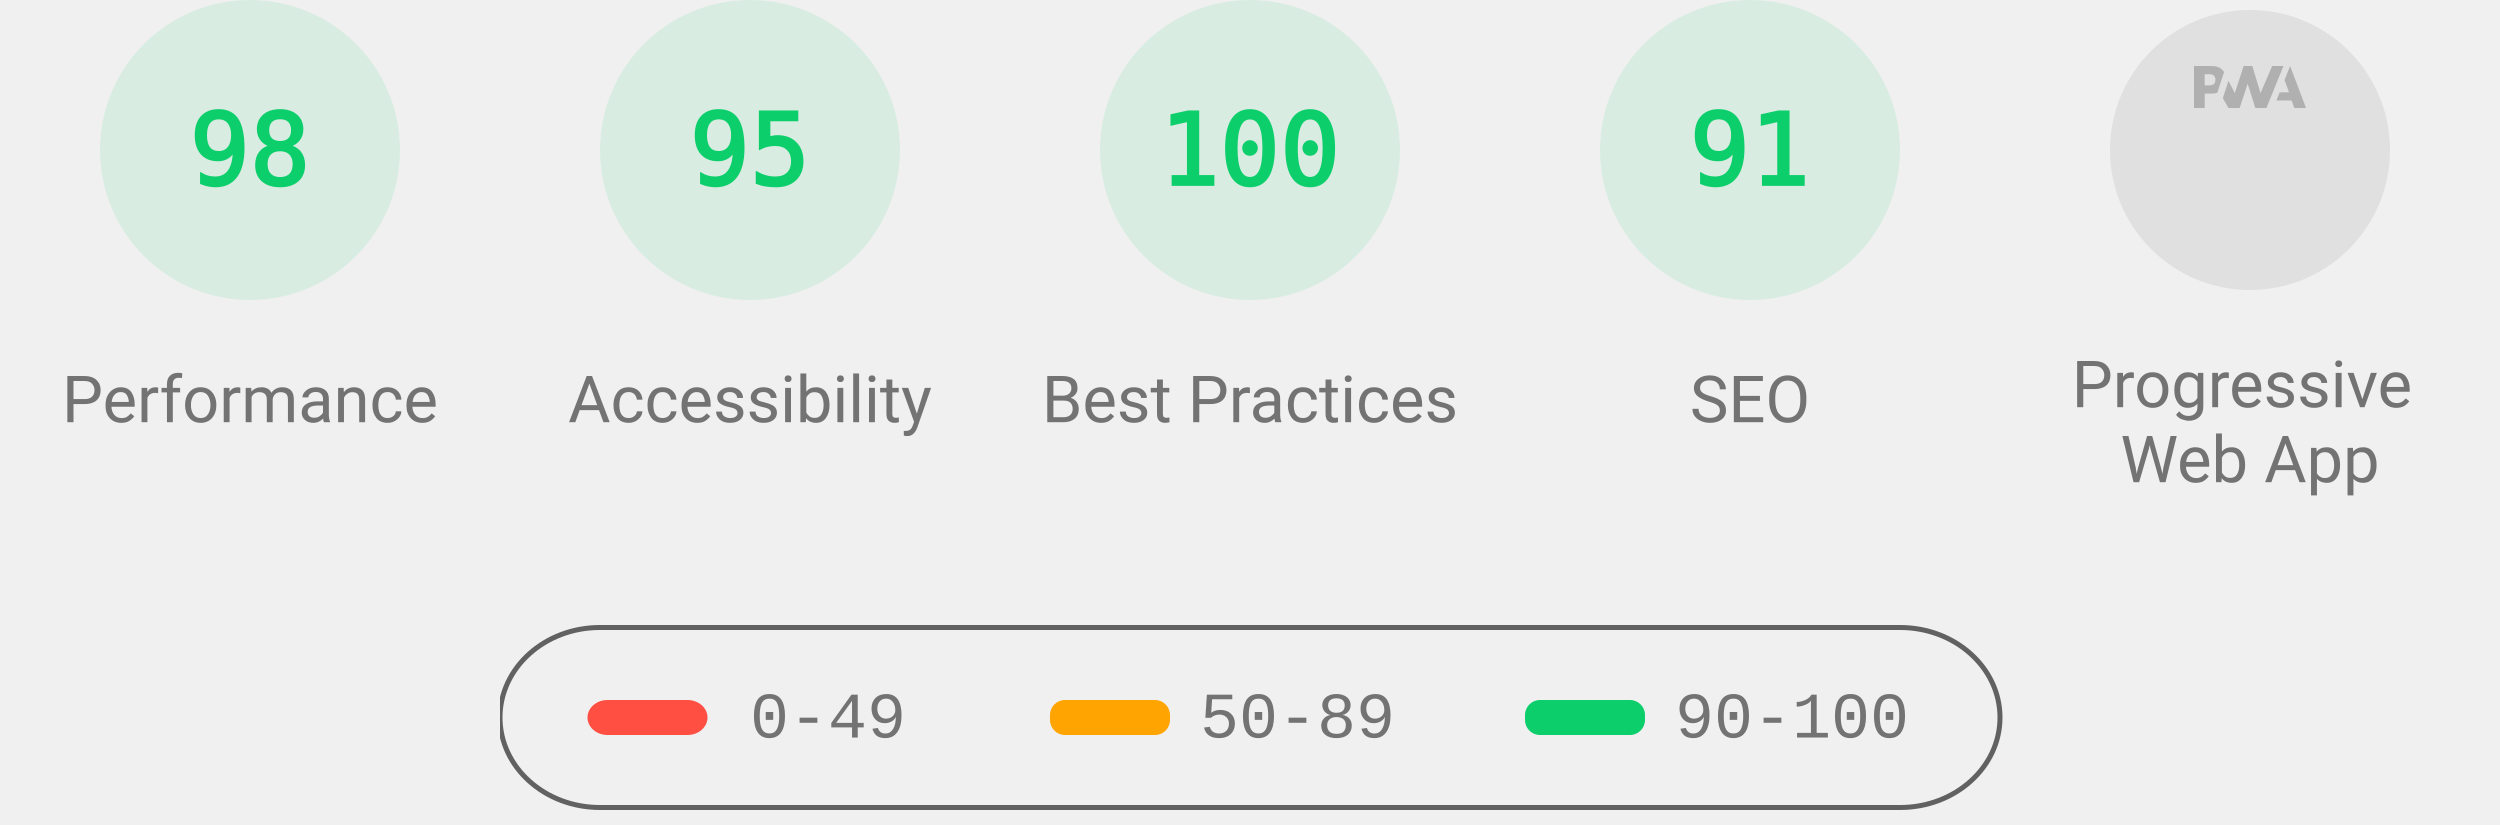
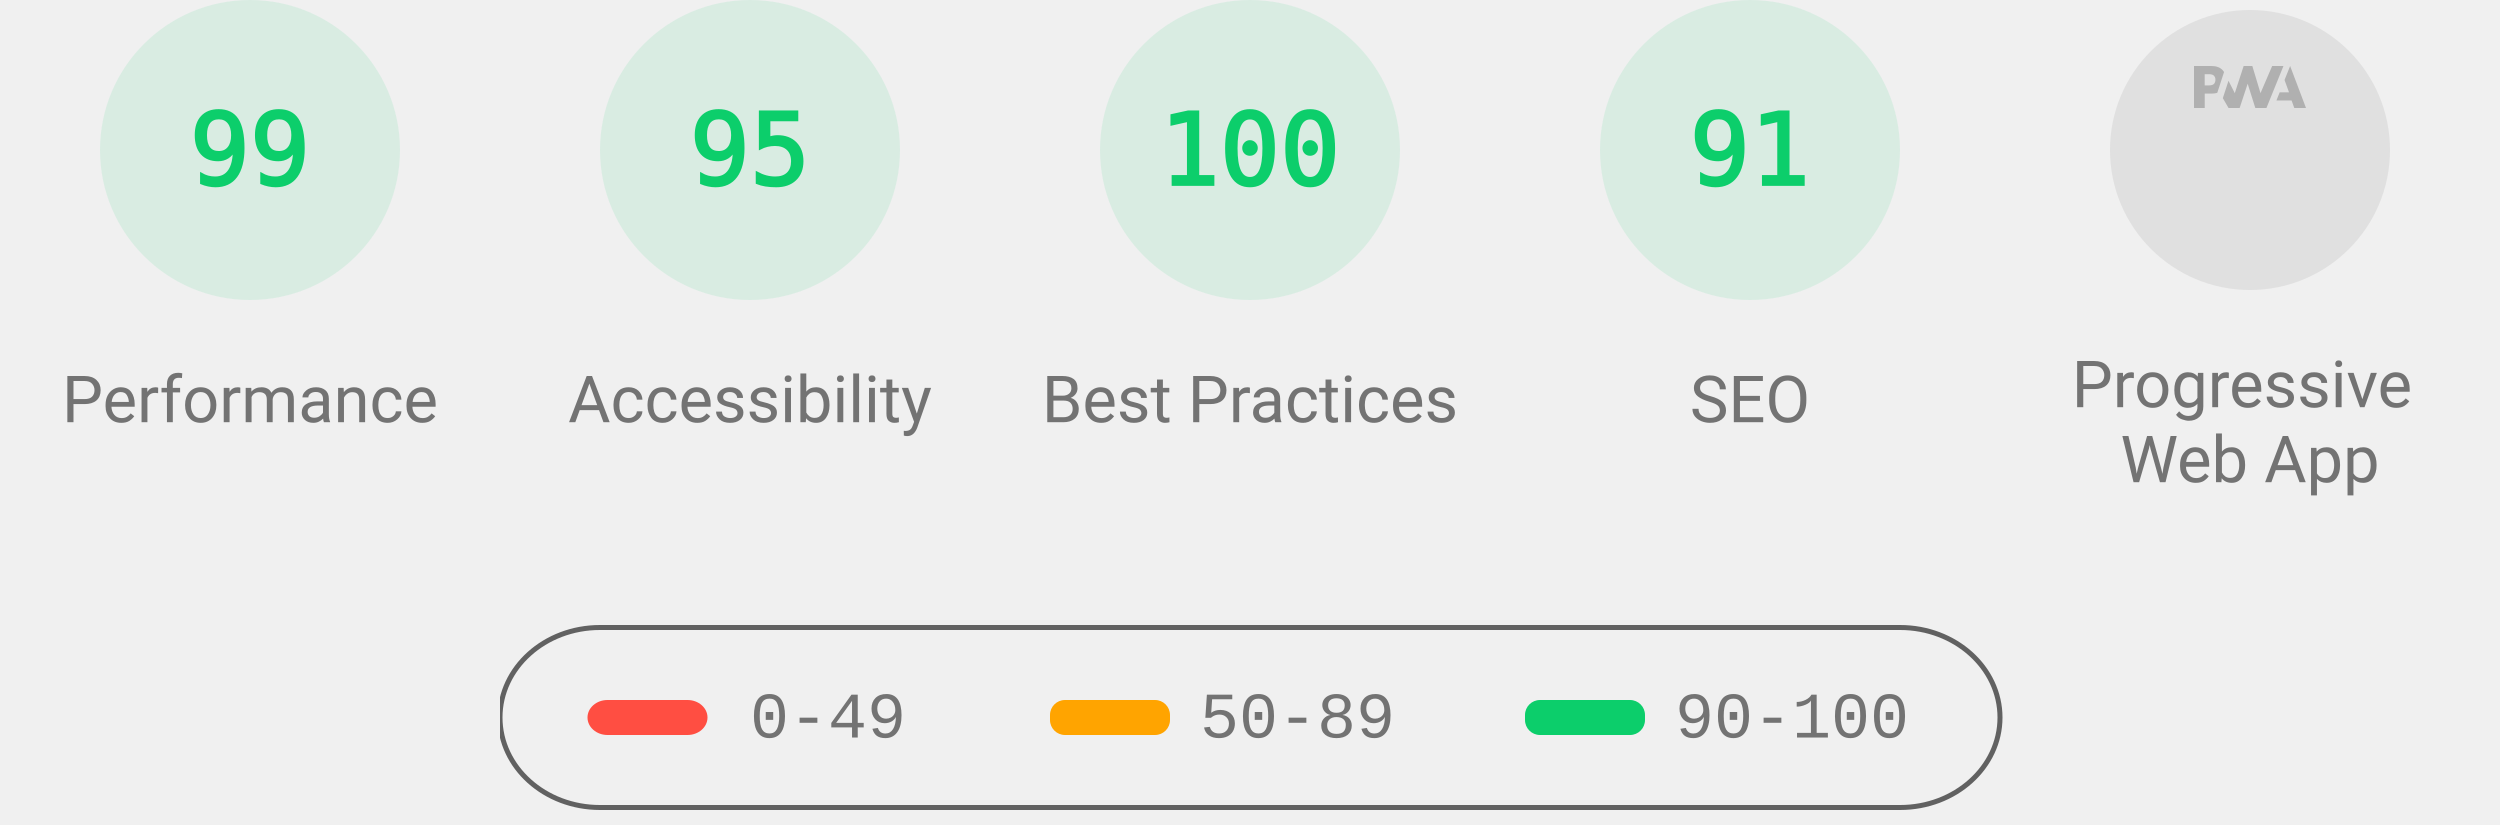
<svg xmlns="http://www.w3.org/2000/svg" class="theme--agnostic" fill="none" width="1000" height="330">
  <style>
			.gauge-base {
				opacity: 0.1
			}

			.gauge-arc {
				fill: none;
				animation-delay: 250ms;
				stroke-linecap: round;
				transform: rotate(-90deg);
				transform-origin: 100px 60px;
				animation: load-gauge 1s ease forwards
			}

			.guage-text {
				font-size: 40px;
				font-family: monospace;
				text-align: center
			}

			.guage-red {
				color: #ff4e42;
				fill: #ff4e42;
				stroke: #ff4e42
			}
			.guage-orange {
				color: #ffa400;
				fill: #ffa400;
				stroke: #ffa400
			}
			.guage-green {
				color: #0cce6b;
				fill: #0cce6b;
				stroke: #0cce6b
			}
			.theme--agnostic .guage-undefined {
				color: #5c5c5c;
				fill: #5c5c5c;
				stroke: #5c5c5c
			}
			.theme--light .guage-undefined {
				color: #1e1e1e;
				fill: #1e1e1e;
				stroke: #1e1e1e
			}
			.theme--dark .guage-undefined {
				color: #f5f5f5;
				fill: #f5f5f5;
				stroke: #f5f5f5
			}

			.guage-title {
				stroke: none;
				font-size: 26px;
				line-height: 26px;
				font-family: Roboto, Halvetica, Arial, sans-serif
			}
			.metric.guage-title {
				font-family: 'Courier New', Courier, monospace
			}
			.theme--agnostic .guage-title {
				color: #737373;
				fill: #737373
			}
			.theme--light .guage-title {
				color: #212121;
				fill: #212121
			}
			.theme--dark .guage-title {
				color: #f5f5f5;
				fill: #f5f5f5
			}

			@keyframes load-gauge {
				from {
					stroke-dasharray: 0 352.858
				}
			}
			.lh-gauge--pwa__disc {
				fill: #e0e0e0
			}
			.lh-gauge--pwa__logo {
				position: relative;
				fill: #b0b0b0
			}
			.lh-gauge--pwa__invisible {
				display: none
			}
			.lh-gauge--pwa__visible {
				display: inline
			}
			.guage-invisible {
				display: none
			}
			.lh-gauge--pwa__logo--primary-color {
				fill: #304ffe
			}
			.theme--agnostic .lh-gauge--pwa__logo--secondary-color {
				fill: #787878
			}
			.theme--light .lh-gauge--pwa__logo--secondary-color {
				fill: #3d3d3d
			}
			.theme--dark .lh-gauge--pwa__logo--secondary-color {
				fill: #d8b6b6
			}
			.theme--light #svg_2 {
				stroke: #00000022
			}
			.theme--agnostic #svg_2 {
				stroke: #616161
			}
			.theme--light #svg_2 {
				stroke: #00000022
			}
			.theme--dark #svg_2 {
				stroke: #f5f5f566
			}
		</style>
  <svg class="guage-div guage-perf guage-green" viewBox="0 0 200 200" width="200" height="200" x="0" y="0">
    <circle class="gauge-base" r="56" cx="100" cy="60" stroke-width="8" />
-     <circle class="gauge-arc guage-arc-1" r="56" cx="100" cy="60" stroke-width="8" style="stroke-dasharray: 344.821, 351.858;" />
-     <text class="guage-text" x="100px" y="60px" alignment-baseline="central" dominant-baseline="central" text-anchor="middle">98</text>
+     <circle class="gauge-arc guage-arc-1" r="56" cx="100" cy="60" stroke-width="8" style="stroke-dasharray: 348.339, 351.858;" />
+     <text class="guage-text" x="100px" y="60px" alignment-baseline="central" dominant-baseline="central" text-anchor="middle">99</text>
    <text class="guage-title" x="100px" y="160px" alignment-baseline="central" dominant-baseline="central" text-anchor="middle">Performance</text>
  </svg>,<svg class="guage-div guage-perf guage-green" viewBox="0 0 200 200" width="200" height="200" x="200" y="0">
    <circle class="gauge-base" r="56" cx="100" cy="60" stroke-width="8" />
    <circle class="gauge-arc guage-arc-1" r="56" cx="100" cy="60" stroke-width="8" style="stroke-dasharray: 334.265, 351.858;" />
    <text class="guage-text" x="100px" y="60px" alignment-baseline="central" dominant-baseline="central" text-anchor="middle">95</text>
    <text class="guage-title" x="100px" y="160px" alignment-baseline="central" dominant-baseline="central" text-anchor="middle">Accessibility</text>
  </svg>,<svg class="guage-div guage-perf guage-green" viewBox="0 0 200 200" width="200" height="200" x="400" y="0">
    <circle class="gauge-base" r="56" cx="100" cy="60" stroke-width="8" />
    <circle class="gauge-arc guage-arc-1" r="56" cx="100" cy="60" stroke-width="8" style="stroke-dasharray: 351.858, 351.858;" />
    <text class="guage-text" x="100px" y="60px" alignment-baseline="central" dominant-baseline="central" text-anchor="middle">100</text>
    <text class="guage-title" x="100px" y="160px" alignment-baseline="central" dominant-baseline="central" text-anchor="middle">Best Practices</text>
  </svg>,<svg class="guage-div guage-perf guage-green" viewBox="0 0 200 200" width="200" height="200" x="600" y="0">
    <circle class="gauge-base" r="56" cx="100" cy="60" stroke-width="8" />
    <circle class="gauge-arc guage-arc-1" r="56" cx="100" cy="60" stroke-width="8" style="stroke-dasharray: 320.191, 351.858;" />
    <text class="guage-text" x="100px" y="60px" alignment-baseline="central" dominant-baseline="central" text-anchor="middle">91</text>
    <text class="guage-title" x="100px" y="160px" alignment-baseline="central" dominant-baseline="central" text-anchor="middle">SEO</text>
  </svg>,<svg class="guage-div guage-pwa" viewBox="0 0 200 200" width="200" height="200" x="800" y="0">
    <svg viewBox="0 0 60 60" width="112" height="112" x="44" y="4">
      <defs>
        <linearGradient id="lh-gauge--pwa__check-circle__gradient-0" x1="50%" y1="0%" x2="50%" y2="100%">
          <stop stop-color="#00C852" offset="0%" />
          <stop stop-color="#009688" offset="100%" />
        </linearGradient>
        <linearGradient id="lh-gauge--pwa__installable__shadow-gradient-0" x1="76.056%" x2="24.111%" y1="82.995%" y2="24.735%">
          <stop stop-color="#A5D6A7" offset="0%" />
          <stop stop-color="#80CBC4" offset="100%" />
        </linearGradient>
        <linearGradient id="lh-gauge--pwa__fast-reliable__shadow-gradient-0" x1="76.056%" y1="82.995%" x2="25.678%" y2="26.493%">
          <stop stop-color="#64B5F6" offset="0%" />
          <stop stop-color="#2979FF" offset="100%" />
        </linearGradient>
        <g id="lh-gauge--pwa__fast-reliable-badge-0">
          <circle fill="#FFFFFF" cx="10" cy="10" r="10" />
          <path fill="#304FFE" d="M10 3.58l5.25 2.34v3.5c0 3.23-2.24 6.26-5.25 7-3.01-.74-5.25-3.77-5.25-7v-3.5L10 3.58zm-.47 10.74l2.76-4.83.03-.07c.04-.08 0-.24-.22-.24h-1.64l.47-3.26h-.47l-2.7 4.77c-.02.01.05-.1-.04.05-.09.16-.1.31.18.31h1.63l-.47 3.27h.47z" />
        </g>
        <g id="lh-gauge--pwa__installable-badge-0">
          <circle fill="#FFFFFF" cx="10" cy="10" r="10" />
          <path fill="#009688" d="M10 4.167A5.835 5.835 0 0 0 4.167 10 5.835 5.835 0 0 0 10 15.833 5.835 5.835 0 0 0 15.833 10 5.835 5.835 0 0 0 10 4.167zm2.917 6.416h-2.334v2.334H9.417v-2.334H7.083V9.417h2.334V7.083h1.166v2.334h2.334v1.166z" />
        </g>
      </defs>
      <g stroke="none" fill-rule="nonzero">
        <circle class="lh-gauge--pwa__disc" cx="30" cy="30" r="30" />
        <g class="lh-gauge--pwa__logo">
          <path d="M35.66 19.39l.7-1.75h2L37.4 15 38.6 12l3.4 9h-2.51l-.58-1.61z" />
          <path d="M33.52 21l3.65-9h-2.42l-2.5 5.82L30.5 12h-1.86l-1.9 5.82-1.35-2.65-1.21 3.72L25.4 21h2.38l1.72-5.2 1.64 5.2z" />
          <path fill-rule="nonzero" d="M20.3 17.91h1.48c.45 0 .85-.05 1.2-.15l.39-1.18 1.07-3.3a2.64 2.64 0 0 0-.28-.37c-.55-.6-1.36-.91-2.42-.91H18v9h2.3V17.9zm1.96-3.84c.22.22.33.5.33.87 0 .36-.1.65-.29.87-.2.23-.59.35-1.15.35h-.86v-2.41h.87c.52 0 .89.1 1.1.32z" />
        </g>
        <rect class="lh-gauge--pwa__component lh-gauge--pwa__na-line lh-gauge--pwa__invisible" fill="#FFFFFF" x="20" y="32" width="20" height="4" rx="2" />
        <g class="lh-gauge--pwa__component lh-gauge--pwa__fast-reliable-badge lh-gauge--pwa__invisible" transform="translate(20, 29)">
          <path fill="url(#lh-gauge--pwa__fast-reliable__shadow-gradient-0)" d="M33.63 19.49A30 30 0 0 1 16.2 30.36L3 17.14 17.14 3l16.49 16.49z" />
          <use href="#lh-gauge--pwa__fast-reliable-badge-0" />
        </g>
        <g class="lh-gauge--pwa__component lh-gauge--pwa__installable-badge lh-gauge--pwa__invisible" transform="translate(20, 29)">
          <path fill="url(#lh-gauge--pwa__installable__shadow-gradient-0)" d="M33.629 19.487c-4.272 5.453-10.391 9.39-17.415 10.869L3 17.142 17.142 3 33.63 19.487z" />
          <use href="#lh-gauge--pwa__installable-badge-0" />
        </g>
        <g class="lh-gauge--pwa__component lh-gauge--pwa__fast-reliable-installable-badges lh-gauge--pwa__invisible">
          <g transform="translate(8, 29)">
            <path fill="url(#lh-gauge--pwa__fast-reliable__shadow-gradient-0)" d="M16.321 30.463L3 17.143 17.142 3l22.365 22.365A29.864 29.864 0 0 1 22 31c-1.942 0-3.84-.184-5.679-.537z" />
            <use href="#lh-gauge--pwa__fast-reliable-badge-0" />
          </g>
          <g transform="translate(32, 29)">
            <path fill="url(#lh-gauge--pwa__installable__shadow-gradient-0)" d="M25.982 11.84a30.107 30.107 0 0 1-13.08 15.203L3 17.143 17.142 3l8.84 8.84z" />
            <use href="#lh-gauge--pwa__installable-badge-0" />
          </g>
        </g>
        <g class="lh-gauge--pwa__component lh-gauge--pwa__check-circle lh-gauge--pwa__invisible" transform="translate(18, 28)">
          <circle fill="#FFFFFF" cx="12" cy="12" r="12" />
          <path fill="url(#lh-gauge--pwa__check-circle__gradient-0)" d="M12 2a10 10 0 1 0 0 20 10 10 0 0 0 0-20zm-2 15l-5-5 1.41-1.41L10 14.17l7.59-7.59L19 8l-9 9z" />
        </g>
      </g>
    </svg>
    <text class="guage-title" y="160px" alignment-baseline="central" dominant-baseline="central" text-anchor="middle">
      <tspan x="100px" dy="-6px">Progressive</tspan>
      <tspan x="100px" dy="30px">Web App</tspan>
    </text>
  </svg>
  <svg width="604" height="76" x="200" y="250">
    <g>
      <rect fill="none" id="canvas_background" height="80" width="604" y="-1" x="-1" />
      <g display="none" overflow="visible" y="0" x="0" height="100%" width="100%" id="canvasGrid">
        <rect fill="url(#gridpattern)" stroke-width="0" y="0" x="0" height="100%" width="100%" />
      </g>
    </g>
    <g>
      <rect fill-opacity="0" stroke-width="2" rx="40" id="svg_2" height="72" width="600" y="1" x="0" fill="#000000" />
      <rect stroke="#000" rx="8" id="svg_3" height="14" width="48" y="30" x="35" stroke-opacity="null" stroke-width="0" fill="#ff4e42" />
      <rect stroke="#000" rx="6" id="svg_4" height="14" width="48" y="30" x="220" stroke-opacity="null" stroke-width="0" fill="#ffa400" />
      <rect stroke="#000" rx="6" id="svg_5" height="14" width="48" y="30" x="410" stroke-opacity="null" stroke-width="0" fill="#0cce6b" />
      <text class="metric guage-title" xml:space="preserve" text-anchor="start" font-size="26" id="svg_6" y="45" x="100" stroke-opacity="null" stroke-width="0" stroke="#000">0-49</text>
      <text class="metric guage-title" xml:space="preserve" text-anchor="start" font-size="26" id="svg_7" y="45" x="280" stroke-opacity="null" stroke-width="0" stroke="#000">50-89</text>
      <text class="metric guage-title" xml:space="preserve" text-anchor="start" font-size="26" id="svg_8" y="45" x="470" stroke-opacity="null" stroke-width="0" stroke="#000">90-100</text>
    </g>
  </svg>
</svg>
